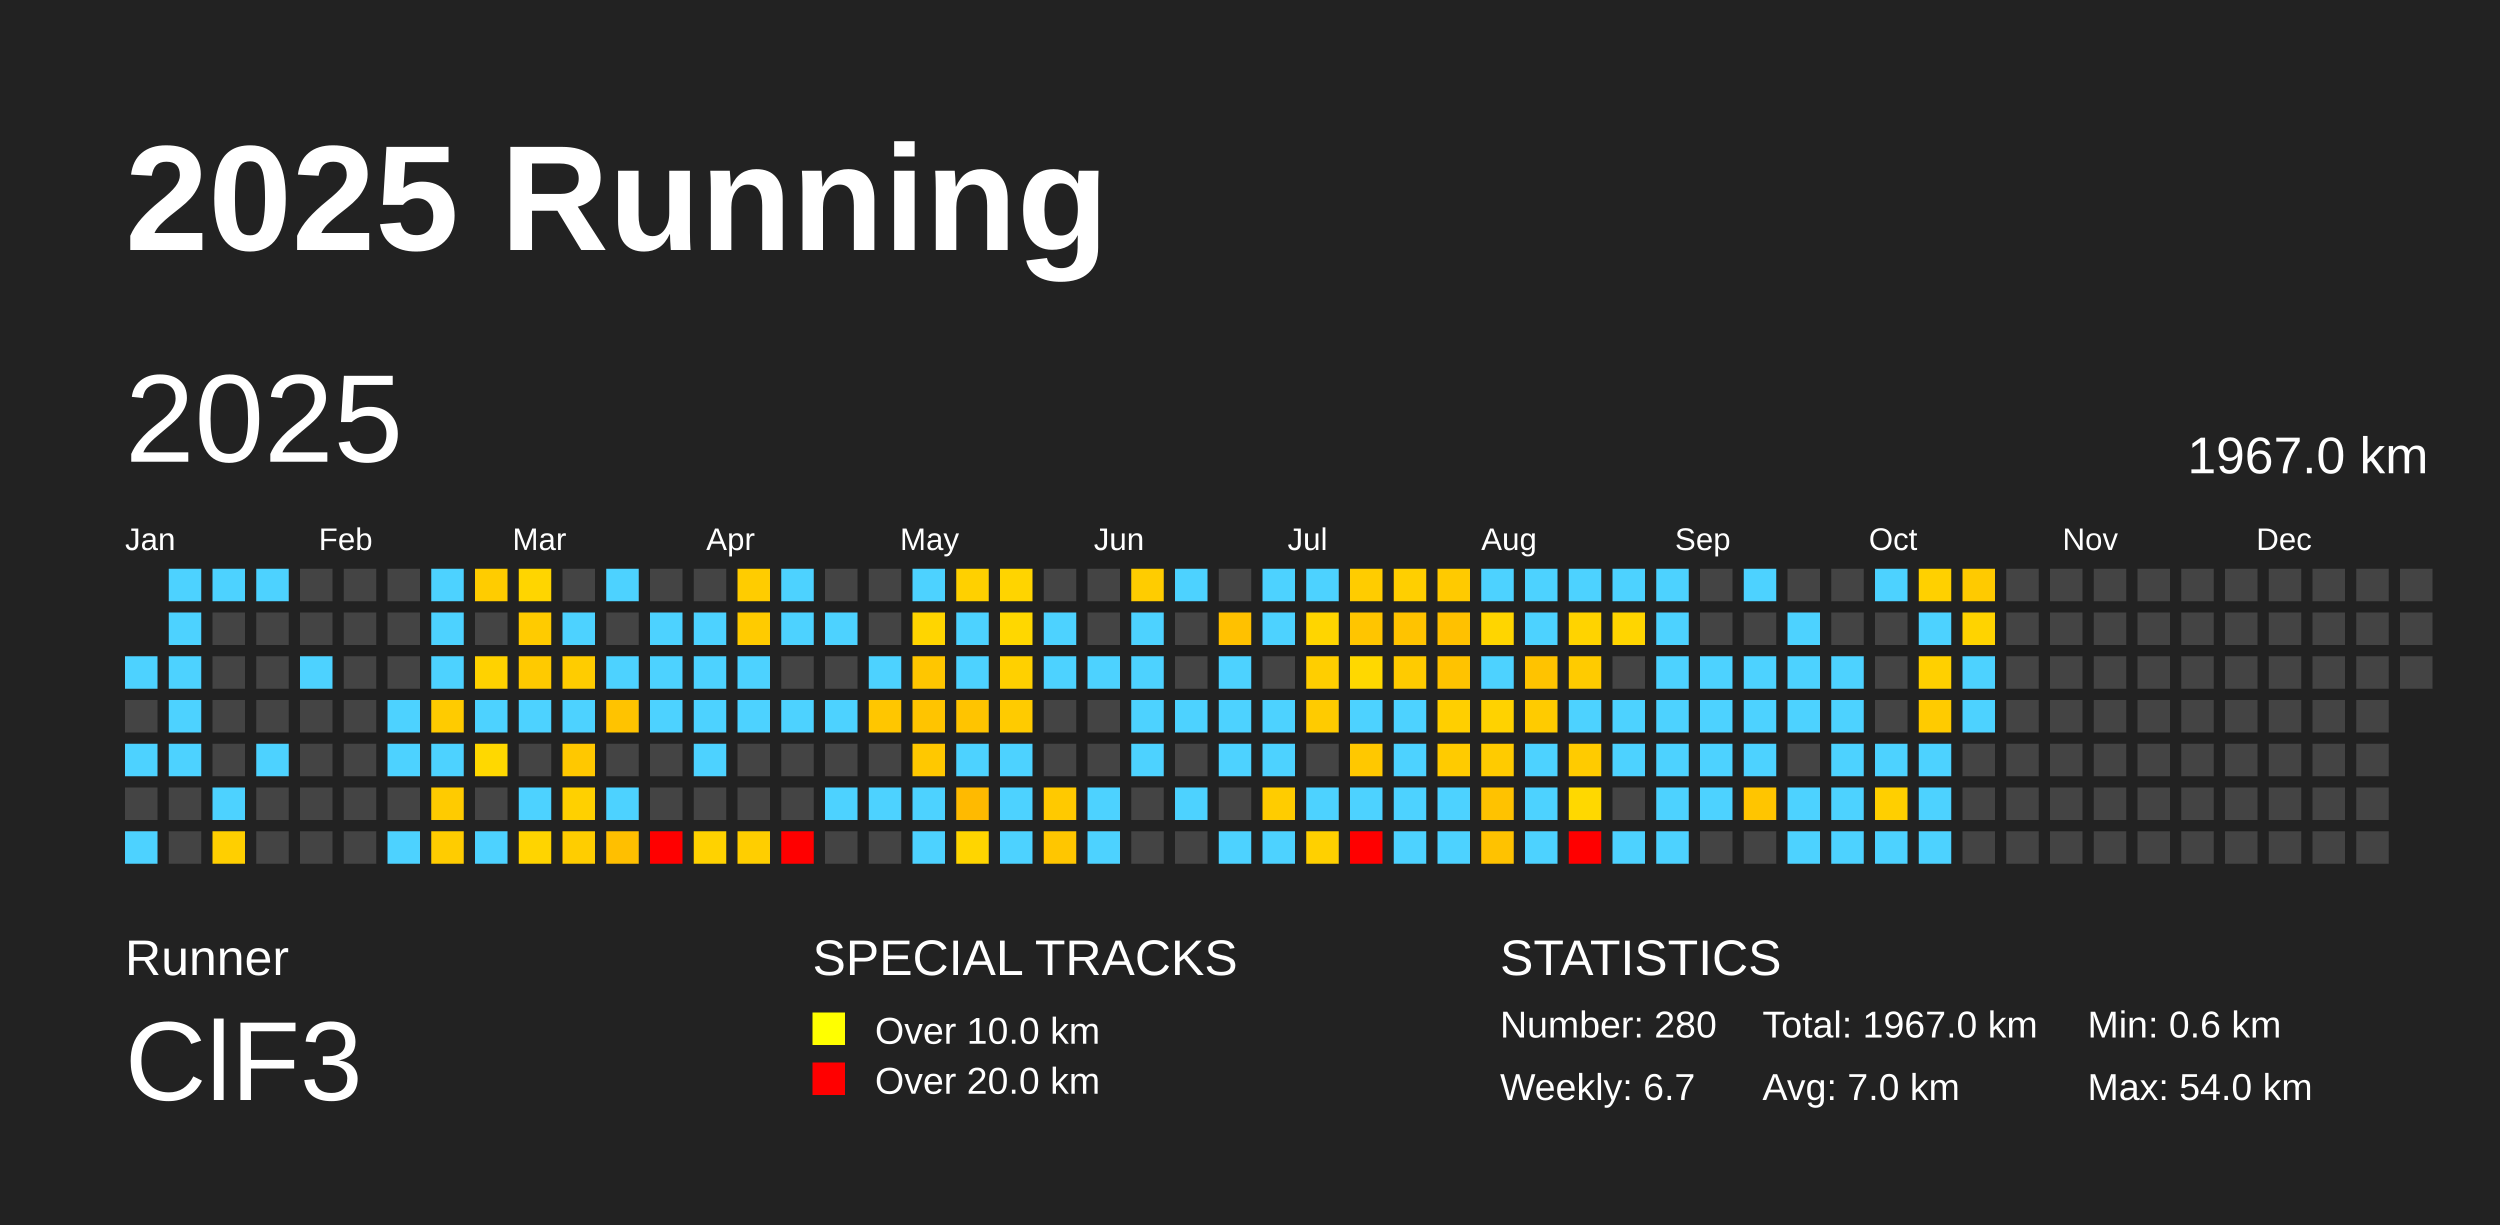
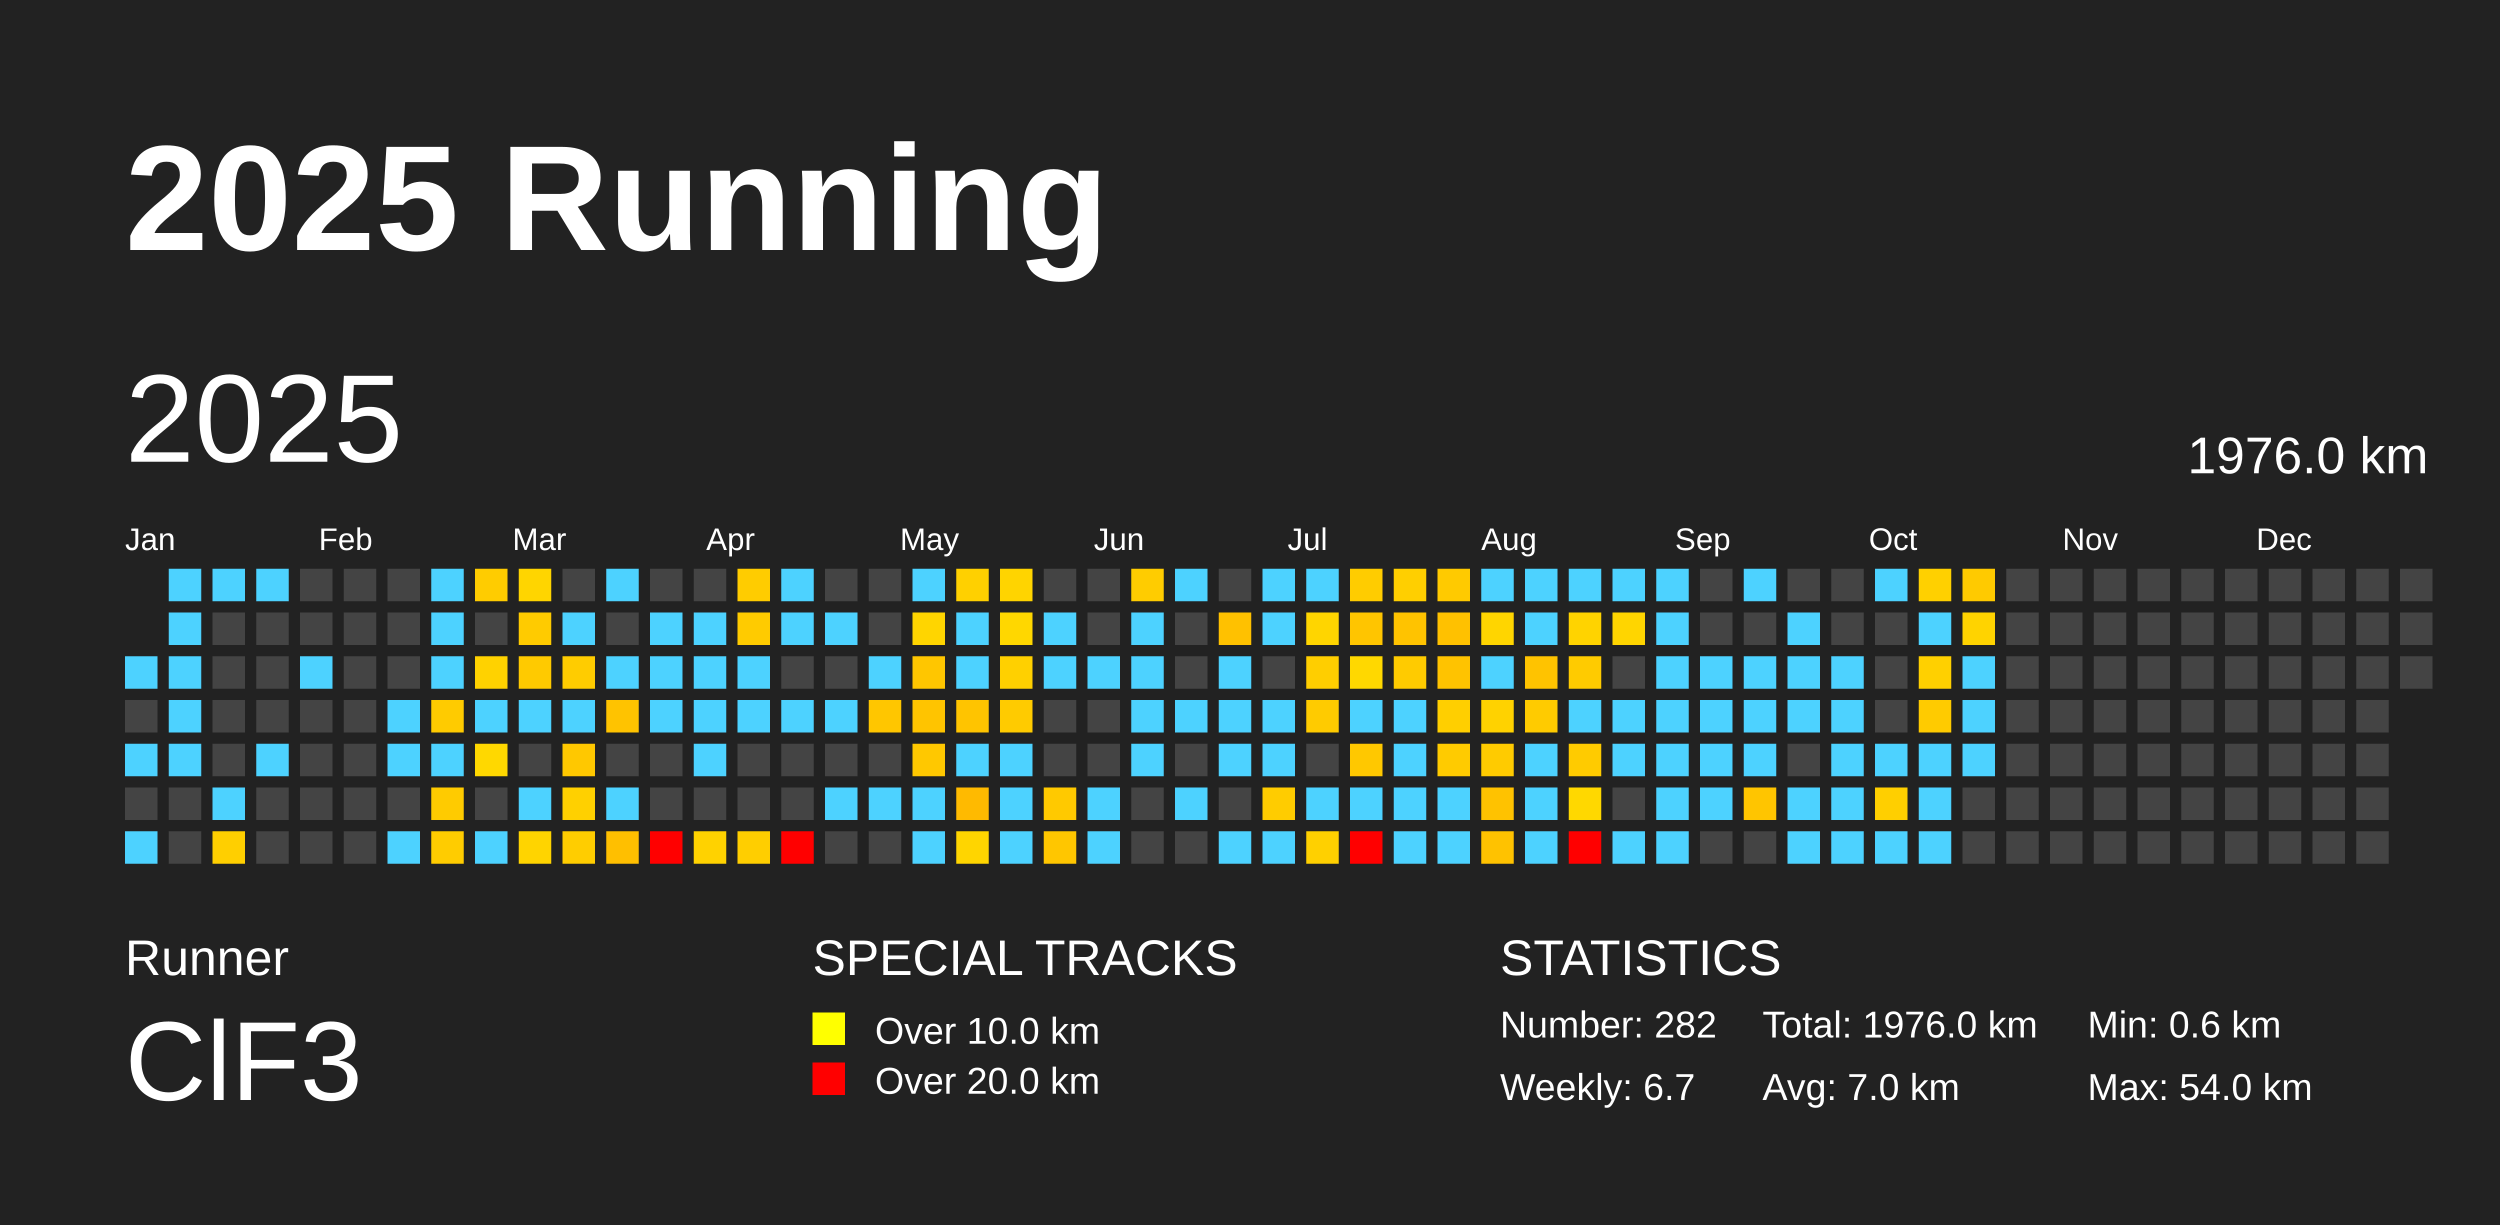
<svg xmlns="http://www.w3.org/2000/svg" baseProfile="full" height="98mm" version="1.1" viewBox="0,0,200,98" width="200mm">
  <defs />
  <rect fill="#222222" height="98" width="200" x="0" y="0" />
  <text fill="#FFFFFF" style="font-size:12px; font-family:Arial; font-weight:bold;" x="10" y="20">2025 Running</text>
  <text fill="#FFFFFF" style="font-size:4px; font-family:Arial" x="10" y="78">Runner</text>
  <text fill="#FFFFFF" style="font-size:9px; font-family:Arial" x="10" y="88">ClF3</text>
  <text fill="#FFFFFF" style="font-size:4px; font-family:Arial" x="65" y="78">SPECIAL TRACKS</text>
  <rect fill="yellow" height="2.6" width="2.6" x="65" y="81" />
  <text fill="#FFFFFF" style="font-size:3px; font-family:Arial" x="70" y="83.5">Over 10.0 km</text>
  <rect fill="red" height="2.6" width="2.6" x="65" y="85" />
  <text fill="#FFFFFF" style="font-size:3px; font-family:Arial" x="70" y="87.5">Over 20.0 km</text>
  <text fill="#FFFFFF" style="font-size:4px; font-family:Arial" x="120" y="78">STATISTICS</text>
-   <text fill="#FFFFFF" style="font-size:3px; font-family:Arial" x="120" y="83">Number: 280</text>
+   <text fill="#FFFFFF" style="font-size:3px; font-family:Arial" x="120" y="83">Number: 282</text>
  <text fill="#FFFFFF" style="font-size:3px; font-family:Arial" x="120" y="88">Weekly: 6.7</text>
-   <text fill="#FFFFFF" style="font-size:3px; font-family:Arial" x="141" y="83">Total: 1967.0 km</text>
+   <text fill="#FFFFFF" style="font-size:3px; font-family:Arial" x="141" y="83">Total: 1976.0 km</text>
  <text fill="#FFFFFF" style="font-size:3px; font-family:Arial" x="141" y="88">Avg: 7.0 km</text>
  <text fill="#FFFFFF" style="font-size:3px; font-family:Arial" x="167" y="83">Min: 0.6 km</text>
  <text fill="#FFFFFF" style="font-size:3px; font-family:Arial" x="167" y="88">Max: 54.0 km</text>
  <text dominant-baseline="hanging" fill="#FFFFFF" style="font-size:10.0px; font-family:Arial;" x="10" y="30">2025</text>
-   <text dominant-baseline="hanging" fill="#FFFFFF" style="font-size:4.125px; font-family:Arial;" x="175" y="35">1967.0 km</text>
+   <text dominant-baseline="hanging" fill="#FFFFFF" style="font-size:4.125px; font-family:Arial;" x="175" y="35">1976.0 km</text>
  <text fill="#FFFFFF" style="font-size:2.5px; font-family:Arial" x="10.0" y="44">Jan</text>
  <text fill="#FFFFFF" style="font-size:2.5px; font-family:Arial" x="25.5" y="44">Feb</text>
  <text fill="#FFFFFF" style="font-size:2.5px; font-family:Arial" x="41.0" y="44">Mar</text>
  <text fill="#FFFFFF" style="font-size:2.5px; font-family:Arial" x="56.5" y="44">Apr</text>
  <text fill="#FFFFFF" style="font-size:2.5px; font-family:Arial" x="72.0" y="44">May</text>
  <text fill="#FFFFFF" style="font-size:2.5px; font-family:Arial" x="87.5" y="44">Jun</text>
  <text fill="#FFFFFF" style="font-size:2.5px; font-family:Arial" x="103.0" y="44">Jul</text>
  <text fill="#FFFFFF" style="font-size:2.5px; font-family:Arial" x="118.5" y="44">Aug</text>
  <text fill="#FFFFFF" style="font-size:2.5px; font-family:Arial" x="134.0" y="44">Sep</text>
  <text fill="#FFFFFF" style="font-size:2.5px; font-family:Arial" x="149.5" y="44">Oct</text>
  <text fill="#FFFFFF" style="font-size:2.5px; font-family:Arial" x="165.0" y="44">Nov</text>
  <text fill="#FFFFFF" style="font-size:2.5px; font-family:Arial" x="180.5" y="44">Dec</text>
  <rect fill="#4dd2ff" height="2.6" width="2.6" x="10.0" y="52.5" />
  <rect fill="#444444" height="2.6" width="2.6" x="10.0" y="56.0" />
  <rect fill="#4dd2ff" height="2.6" width="2.6" x="10.0" y="59.5" />
  <rect fill="#444444" height="2.6" width="2.6" x="10.0" y="63.0" />
  <rect fill="#4dd2ff" height="2.6" width="2.6" x="10.0" y="66.5" />
  <rect fill="#4dd2ff" height="2.6" width="2.6" x="13.5" y="45.5" />
  <rect fill="#4dd2ff" height="2.6" width="2.6" x="13.5" y="49.0" />
  <rect fill="#4dd2ff" height="2.6" width="2.6" x="13.5" y="52.5" />
  <rect fill="#4dd2ff" height="2.6" width="2.6" x="13.5" y="56.0" />
  <rect fill="#4dd2ff" height="2.6" width="2.6" x="13.5" y="59.5" />
  <rect fill="#444444" height="2.6" width="2.6" x="13.5" y="63.0" />
  <rect fill="#444444" height="2.6" width="2.6" x="13.5" y="66.5" />
  <rect fill="#4dd2ff" height="2.6" width="2.6" x="17.0" y="45.5" />
  <rect fill="#444444" height="2.6" width="2.6" x="17.0" y="49.0" />
  <rect fill="#444444" height="2.6" width="2.6" x="17.0" y="52.5" />
  <rect fill="#444444" height="2.6" width="2.6" x="17.0" y="56.0" />
  <rect fill="#444444" height="2.6" width="2.6" x="17.0" y="59.5" />
  <rect fill="#4dd2ff" height="2.6" width="2.6" x="17.0" y="63.0" />
  <rect fill="#ffcf00" height="2.6" width="2.6" x="17.0" y="66.5" />
  <rect fill="#4dd2ff" height="2.6" width="2.6" x="20.5" y="45.5" />
  <rect fill="#444444" height="2.6" width="2.6" x="20.5" y="49.0" />
  <rect fill="#444444" height="2.6" width="2.6" x="20.5" y="52.5" />
  <rect fill="#444444" height="2.6" width="2.6" x="20.5" y="56.0" />
  <rect fill="#4dd2ff" height="2.6" width="2.6" x="20.5" y="59.5" />
  <rect fill="#444444" height="2.6" width="2.6" x="20.5" y="63.0" />
  <rect fill="#444444" height="2.6" width="2.6" x="20.5" y="66.5" />
  <rect fill="#444444" height="2.6" width="2.6" x="24.0" y="45.5" />
  <rect fill="#444444" height="2.6" width="2.6" x="24.0" y="49.0" />
  <rect fill="#4dd2ff" height="2.6" width="2.6" x="24.0" y="52.5" />
  <rect fill="#444444" height="2.6" width="2.6" x="24.0" y="56.0" />
  <rect fill="#444444" height="2.6" width="2.6" x="24.0" y="59.5" />
  <rect fill="#444444" height="2.6" width="2.6" x="24.0" y="63.0" />
  <rect fill="#444444" height="2.6" width="2.6" x="24.0" y="66.5" />
  <rect fill="#444444" height="2.6" width="2.6" x="27.5" y="45.5" />
  <rect fill="#444444" height="2.6" width="2.6" x="27.5" y="49.0" />
  <rect fill="#444444" height="2.6" width="2.6" x="27.5" y="52.5" />
  <rect fill="#444444" height="2.6" width="2.6" x="27.5" y="56.0" />
  <rect fill="#444444" height="2.6" width="2.6" x="27.5" y="59.5" />
  <rect fill="#444444" height="2.6" width="2.6" x="27.5" y="63.0" />
  <rect fill="#444444" height="2.6" width="2.6" x="27.5" y="66.5" />
  <rect fill="#444444" height="2.6" width="2.6" x="31.0" y="45.5" />
  <rect fill="#444444" height="2.6" width="2.6" x="31.0" y="49.0" />
  <rect fill="#444444" height="2.6" width="2.6" x="31.0" y="52.5" />
  <rect fill="#4dd2ff" height="2.6" width="2.6" x="31.0" y="56.0" />
  <rect fill="#4dd2ff" height="2.6" width="2.6" x="31.0" y="59.5" />
  <rect fill="#444444" height="2.6" width="2.6" x="31.0" y="63.0" />
  <rect fill="#4dd2ff" height="2.6" width="2.6" x="31.0" y="66.5" />
  <rect fill="#4dd2ff" height="2.6" width="2.6" x="34.5" y="45.5" />
  <rect fill="#4dd2ff" height="2.6" width="2.6" x="34.5" y="49.0" />
  <rect fill="#4dd2ff" height="2.6" width="2.6" x="34.5" y="52.5" />
  <rect fill="#ffcb00" height="2.6" width="2.6" x="34.5" y="56.0" />
  <rect fill="#4dd2ff" height="2.6" width="2.6" x="34.5" y="59.5" />
  <rect fill="#ffcb00" height="2.6" width="2.6" x="34.5" y="63.0" />
  <rect fill="#ffcc00" height="2.6" width="2.6" x="34.5" y="66.5" />
  <rect fill="#ffcc00" height="2.6" width="2.6" x="38.0" y="45.5" />
  <rect fill="#444444" height="2.6" width="2.6" x="38.0" y="49.0" />
  <rect fill="#ffd200" height="2.6" width="2.6" x="38.0" y="52.5" />
  <rect fill="#4dd2ff" height="2.6" width="2.6" x="38.0" y="56.0" />
  <rect fill="#ffd800" height="2.6" width="2.6" x="38.0" y="59.5" />
  <rect fill="#444444" height="2.6" width="2.6" x="38.0" y="63.0" />
  <rect fill="#4dd2ff" height="2.6" width="2.6" x="38.0" y="66.5" />
  <rect fill="#ffd500" height="2.6" width="2.6" x="41.5" y="45.5" />
  <rect fill="#ffcb00" height="2.6" width="2.6" x="41.5" y="49.0" />
  <rect fill="#ffca00" height="2.6" width="2.6" x="41.5" y="52.5" />
  <rect fill="#4dd2ff" height="2.6" width="2.6" x="41.5" y="56.0" />
  <rect fill="#444444" height="2.6" width="2.6" x="41.5" y="59.5" />
  <rect fill="#4dd2ff" height="2.6" width="2.6" x="41.5" y="63.0" />
  <rect fill="#ffd400" height="2.6" width="2.6" x="41.5" y="66.5" />
  <rect fill="#444444" height="2.6" width="2.6" x="45.0" y="45.5" />
  <rect fill="#4dd2ff" height="2.6" width="2.6" x="45.0" y="49.0" />
  <rect fill="#ffcc00" height="2.6" width="2.6" x="45.0" y="52.5" />
  <rect fill="#4dd2ff" height="2.6" width="2.6" x="45.0" y="56.0" />
  <rect fill="#ffc800" height="2.6" width="2.6" x="45.0" y="59.5" />
  <rect fill="#ffd000" height="2.6" width="2.6" x="45.0" y="63.0" />
  <rect fill="#ffcd00" height="2.6" width="2.6" x="45.0" y="66.5" />
  <rect fill="#4dd2ff" height="2.6" width="2.6" x="48.5" y="45.5" />
  <rect fill="#444444" height="2.6" width="2.6" x="48.5" y="49.0" />
  <rect fill="#4dd2ff" height="2.6" width="2.6" x="48.5" y="52.5" />
  <rect fill="#ffc300" height="2.6" width="2.6" x="48.5" y="56.0" />
  <rect fill="#444444" height="2.6" width="2.6" x="48.5" y="59.5" />
  <rect fill="#4dd2ff" height="2.6" width="2.6" x="48.5" y="63.0" />
  <rect fill="#ffbf00" height="2.6" width="2.6" x="48.5" y="66.5" />
  <rect fill="#444444" height="2.6" width="2.6" x="52.0" y="45.5" />
  <rect fill="#4dd2ff" height="2.6" width="2.6" x="52.0" y="49.0" />
  <rect fill="#4dd2ff" height="2.6" width="2.6" x="52.0" y="52.5" />
  <rect fill="#4dd2ff" height="2.6" width="2.6" x="52.0" y="56.0" />
  <rect fill="#444444" height="2.6" width="2.6" x="52.0" y="59.5" />
  <rect fill="#444444" height="2.6" width="2.6" x="52.0" y="63.0" />
  <rect fill="red" height="2.6" width="2.6" x="52.0" y="66.5" />
  <rect fill="#444444" height="2.6" width="2.6" x="55.5" y="45.5" />
  <rect fill="#4dd2ff" height="2.6" width="2.6" x="55.5" y="49.0" />
  <rect fill="#4dd2ff" height="2.6" width="2.6" x="55.5" y="52.5" />
  <rect fill="#4dd2ff" height="2.6" width="2.6" x="55.5" y="56.0" />
  <rect fill="#4dd2ff" height="2.6" width="2.6" x="55.5" y="59.5" />
  <rect fill="#444444" height="2.6" width="2.6" x="55.5" y="63.0" />
  <rect fill="#ffd200" height="2.6" width="2.6" x="55.5" y="66.5" />
  <rect fill="#ffcc00" height="2.6" width="2.6" x="59.0" y="45.5" />
  <rect fill="#ffcb00" height="2.6" width="2.6" x="59.0" y="49.0" />
  <rect fill="#4dd2ff" height="2.6" width="2.6" x="59.0" y="52.5" />
  <rect fill="#4dd2ff" height="2.6" width="2.6" x="59.0" y="56.0" />
  <rect fill="#444444" height="2.6" width="2.6" x="59.0" y="59.5" />
  <rect fill="#444444" height="2.6" width="2.6" x="59.0" y="63.0" />
  <rect fill="#ffce00" height="2.6" width="2.6" x="59.0" y="66.5" />
  <rect fill="#4dd2ff" height="2.6" width="2.6" x="62.5" y="45.5" />
  <rect fill="#4dd2ff" height="2.6" width="2.6" x="62.5" y="49.0" />
  <rect fill="#444444" height="2.6" width="2.6" x="62.5" y="52.5" />
  <rect fill="#4dd2ff" height="2.6" width="2.6" x="62.5" y="56.0" />
  <rect fill="#444444" height="2.6" width="2.6" x="62.5" y="59.5" />
  <rect fill="#444444" height="2.6" width="2.6" x="62.5" y="63.0" />
  <rect fill="red" height="2.6" width="2.6" x="62.5" y="66.5" />
  <rect fill="#444444" height="2.6" width="2.6" x="66.0" y="45.5" />
  <rect fill="#4dd2ff" height="2.6" width="2.6" x="66.0" y="49.0" />
  <rect fill="#444444" height="2.6" width="2.6" x="66.0" y="52.5" />
  <rect fill="#4dd2ff" height="2.6" width="2.6" x="66.0" y="56.0" />
  <rect fill="#444444" height="2.6" width="2.6" x="66.0" y="59.5" />
  <rect fill="#4dd2ff" height="2.6" width="2.6" x="66.0" y="63.0" />
  <rect fill="#444444" height="2.6" width="2.6" x="66.0" y="66.5" />
  <rect fill="#444444" height="2.6" width="2.6" x="69.5" y="45.5" />
  <rect fill="#444444" height="2.6" width="2.6" x="69.5" y="49.0" />
  <rect fill="#4dd2ff" height="2.6" width="2.6" x="69.5" y="52.5" />
  <rect fill="#ffc600" height="2.6" width="2.6" x="69.5" y="56.0" />
  <rect fill="#444444" height="2.6" width="2.6" x="69.5" y="59.5" />
  <rect fill="#4dd2ff" height="2.6" width="2.6" x="69.5" y="63.0" />
  <rect fill="#444444" height="2.6" width="2.6" x="69.5" y="66.5" />
  <rect fill="#4dd2ff" height="2.6" width="2.6" x="73.0" y="45.5" />
  <rect fill="#ffd500" height="2.6" width="2.6" x="73.0" y="49.0" />
  <rect fill="#ffc600" height="2.6" width="2.6" x="73.0" y="52.5" />
  <rect fill="#ffc400" height="2.6" width="2.6" x="73.0" y="56.0" />
  <rect fill="#ffc800" height="2.6" width="2.6" x="73.0" y="59.5" />
  <rect fill="#4dd2ff" height="2.6" width="2.6" x="73.0" y="63.0" />
  <rect fill="#4dd2ff" height="2.6" width="2.6" x="73.0" y="66.5" />
  <rect fill="#ffd000" height="2.6" width="2.6" x="76.5" y="45.5" />
  <rect fill="#4dd2ff" height="2.6" width="2.6" x="76.5" y="49.0" />
  <rect fill="#4dd2ff" height="2.6" width="2.6" x="76.5" y="52.5" />
  <rect fill="#ffc400" height="2.6" width="2.6" x="76.5" y="56.0" />
  <rect fill="#4dd2ff" height="2.6" width="2.6" x="76.5" y="59.5" />
  <rect fill="#ffba00" height="2.6" width="2.6" x="76.5" y="63.0" />
  <rect fill="#ffd500" height="2.6" width="2.6" x="76.5" y="66.5" />
  <rect fill="#ffd400" height="2.6" width="2.6" x="80.0" y="45.5" />
  <rect fill="#ffd700" height="2.6" width="2.6" x="80.0" y="49.0" />
  <rect fill="#ffd000" height="2.6" width="2.6" x="80.0" y="52.5" />
  <rect fill="#ffcb00" height="2.6" width="2.6" x="80.0" y="56.0" />
  <rect fill="#4dd2ff" height="2.6" width="2.6" x="80.0" y="59.5" />
  <rect fill="#4dd2ff" height="2.6" width="2.6" x="80.0" y="63.0" />
  <rect fill="#4dd2ff" height="2.6" width="2.6" x="80.0" y="66.5" />
  <rect fill="#444444" height="2.6" width="2.6" x="83.5" y="45.5" />
  <rect fill="#4dd2ff" height="2.6" width="2.6" x="83.5" y="49.0" />
  <rect fill="#4dd2ff" height="2.6" width="2.6" x="83.5" y="52.5" />
  <rect fill="#444444" height="2.6" width="2.6" x="83.5" y="56.0" />
  <rect fill="#444444" height="2.6" width="2.6" x="83.5" y="59.5" />
  <rect fill="#ffc900" height="2.6" width="2.6" x="83.5" y="63.0" />
  <rect fill="#ffc600" height="2.6" width="2.6" x="83.5" y="66.5" />
  <rect fill="#444444" height="2.6" width="2.6" x="87.0" y="45.5" />
  <rect fill="#444444" height="2.6" width="2.6" x="87.0" y="49.0" />
  <rect fill="#4dd2ff" height="2.6" width="2.6" x="87.0" y="52.5" />
  <rect fill="#444444" height="2.6" width="2.6" x="87.0" y="56.0" />
  <rect fill="#444444" height="2.6" width="2.6" x="87.0" y="59.5" />
  <rect fill="#4dd2ff" height="2.6" width="2.6" x="87.0" y="63.0" />
  <rect fill="#4dd2ff" height="2.6" width="2.6" x="87.0" y="66.5" />
  <rect fill="#ffcc00" height="2.6" width="2.6" x="90.5" y="45.5" />
  <rect fill="#4dd2ff" height="2.6" width="2.6" x="90.5" y="49.0" />
  <rect fill="#4dd2ff" height="2.6" width="2.6" x="90.5" y="52.5" />
  <rect fill="#4dd2ff" height="2.6" width="2.6" x="90.5" y="56.0" />
  <rect fill="#4dd2ff" height="2.6" width="2.6" x="90.5" y="59.5" />
  <rect fill="#444444" height="2.6" width="2.6" x="90.5" y="63.0" />
  <rect fill="#444444" height="2.6" width="2.6" x="90.5" y="66.5" />
  <rect fill="#4dd2ff" height="2.6" width="2.6" x="94.0" y="45.5" />
  <rect fill="#444444" height="2.6" width="2.6" x="94.0" y="49.0" />
  <rect fill="#444444" height="2.6" width="2.6" x="94.0" y="52.5" />
  <rect fill="#4dd2ff" height="2.6" width="2.6" x="94.0" y="56.0" />
  <rect fill="#444444" height="2.6" width="2.6" x="94.0" y="59.5" />
  <rect fill="#4dd2ff" height="2.6" width="2.6" x="94.0" y="63.0" />
  <rect fill="#444444" height="2.6" width="2.6" x="94.0" y="66.5" />
  <rect fill="#444444" height="2.6" width="2.6" x="97.5" y="45.5" />
  <rect fill="#ffc100" height="2.6" width="2.6" x="97.5" y="49.0" />
  <rect fill="#4dd2ff" height="2.6" width="2.6" x="97.5" y="52.5" />
  <rect fill="#4dd2ff" height="2.6" width="2.6" x="97.5" y="56.0" />
  <rect fill="#4dd2ff" height="2.6" width="2.6" x="97.5" y="59.5" />
  <rect fill="#444444" height="2.6" width="2.6" x="97.5" y="63.0" />
  <rect fill="#4dd2ff" height="2.6" width="2.6" x="97.5" y="66.5" />
  <rect fill="#4dd2ff" height="2.6" width="2.6" x="101.0" y="45.5" />
  <rect fill="#4dd2ff" height="2.6" width="2.6" x="101.0" y="49.0" />
  <rect fill="#444444" height="2.6" width="2.6" x="101.0" y="52.5" />
  <rect fill="#4dd2ff" height="2.6" width="2.6" x="101.0" y="56.0" />
  <rect fill="#4dd2ff" height="2.6" width="2.6" x="101.0" y="59.5" />
  <rect fill="#ffcc00" height="2.6" width="2.6" x="101.0" y="63.0" />
  <rect fill="#4dd2ff" height="2.6" width="2.6" x="101.0" y="66.5" />
  <rect fill="#4dd2ff" height="2.6" width="2.6" x="104.5" y="45.5" />
  <rect fill="#ffd500" height="2.6" width="2.6" x="104.5" y="49.0" />
  <rect fill="#ffce00" height="2.6" width="2.6" x="104.5" y="52.5" />
  <rect fill="#ffcb00" height="2.6" width="2.6" x="104.5" y="56.0" />
  <rect fill="#444444" height="2.6" width="2.6" x="104.5" y="59.5" />
  <rect fill="#4dd2ff" height="2.6" width="2.6" x="104.5" y="63.0" />
  <rect fill="#ffd000" height="2.6" width="2.6" x="104.5" y="66.5" />
  <rect fill="#ffcc00" height="2.6" width="2.6" x="108.0" y="45.5" />
  <rect fill="#ffc500" height="2.6" width="2.6" x="108.0" y="49.0" />
  <rect fill="#ffd800" height="2.6" width="2.6" x="108.0" y="52.5" />
  <rect fill="#4dd2ff" height="2.6" width="2.6" x="108.0" y="56.0" />
  <rect fill="#ffc800" height="2.6" width="2.6" x="108.0" y="59.5" />
  <rect fill="#4dd2ff" height="2.6" width="2.6" x="108.0" y="63.0" />
  <rect fill="red" height="2.6" width="2.6" x="108.0" y="66.5" />
  <rect fill="#ffcf00" height="2.6" width="2.6" x="111.5" y="45.5" />
  <rect fill="#ffc300" height="2.6" width="2.6" x="111.5" y="49.0" />
  <rect fill="#ffcb00" height="2.6" width="2.6" x="111.5" y="52.5" />
  <rect fill="#4dd2ff" height="2.6" width="2.6" x="111.5" y="56.0" />
  <rect fill="#4dd2ff" height="2.6" width="2.6" x="111.5" y="59.5" />
  <rect fill="#4dd2ff" height="2.6" width="2.6" x="111.5" y="63.0" />
  <rect fill="#4dd2ff" height="2.6" width="2.6" x="111.5" y="66.5" />
  <rect fill="#ffca00" height="2.6" width="2.6" x="115.0" y="45.5" />
  <rect fill="#ffc100" height="2.6" width="2.6" x="115.0" y="49.0" />
  <rect fill="#ffc300" height="2.6" width="2.6" x="115.0" y="52.5" />
  <rect fill="#ffcf00" height="2.6" width="2.6" x="115.0" y="56.0" />
  <rect fill="#ffcb00" height="2.6" width="2.6" x="115.0" y="59.5" />
  <rect fill="#4dd2ff" height="2.6" width="2.6" x="115.0" y="63.0" />
  <rect fill="#4dd2ff" height="2.6" width="2.6" x="115.0" y="66.5" />
  <rect fill="#4dd2ff" height="2.6" width="2.6" x="118.5" y="45.5" />
  <rect fill="#ffd500" height="2.6" width="2.6" x="118.5" y="49.0" />
  <rect fill="#4dd2ff" height="2.6" width="2.6" x="118.5" y="52.5" />
  <rect fill="#ffd200" height="2.6" width="2.6" x="118.5" y="56.0" />
  <rect fill="#ffcb00" height="2.6" width="2.6" x="118.5" y="59.5" />
  <rect fill="#ffc200" height="2.6" width="2.6" x="118.5" y="63.0" />
  <rect fill="#ffc200" height="2.6" width="2.6" x="118.5" y="66.5" />
  <rect fill="#4dd2ff" height="2.6" width="2.6" x="122.0" y="45.5" />
  <rect fill="#4dd2ff" height="2.6" width="2.6" x="122.0" y="49.0" />
  <rect fill="#ffc300" height="2.6" width="2.6" x="122.0" y="52.5" />
  <rect fill="#ffcb00" height="2.6" width="2.6" x="122.0" y="56.0" />
  <rect fill="#4dd2ff" height="2.6" width="2.6" x="122.0" y="59.5" />
  <rect fill="#4dd2ff" height="2.6" width="2.6" x="122.0" y="63.0" />
  <rect fill="#4dd2ff" height="2.6" width="2.6" x="122.0" y="66.5" />
  <rect fill="#4dd2ff" height="2.6" width="2.6" x="125.5" y="45.5" />
  <rect fill="#ffd300" height="2.6" width="2.6" x="125.5" y="49.0" />
  <rect fill="#ffcb00" height="2.6" width="2.6" x="125.5" y="52.5" />
  <rect fill="#4dd2ff" height="2.6" width="2.6" x="125.5" y="56.0" />
  <rect fill="#ffcb00" height="2.6" width="2.6" x="125.5" y="59.5" />
  <rect fill="#ffd800" height="2.6" width="2.6" x="125.5" y="63.0" />
  <rect fill="red" height="2.6" width="2.6" x="125.5" y="66.5" />
  <rect fill="#4dd2ff" height="2.6" width="2.6" x="129.0" y="45.5" />
  <rect fill="#ffd500" height="2.6" width="2.6" x="129.0" y="49.0" />
  <rect fill="#444444" height="2.6" width="2.6" x="129.0" y="52.5" />
  <rect fill="#4dd2ff" height="2.6" width="2.6" x="129.0" y="56.0" />
  <rect fill="#4dd2ff" height="2.6" width="2.6" x="129.0" y="59.5" />
  <rect fill="#444444" height="2.6" width="2.6" x="129.0" y="63.0" />
  <rect fill="#4dd2ff" height="2.6" width="2.6" x="129.0" y="66.5" />
  <rect fill="#4dd2ff" height="2.6" width="2.6" x="132.5" y="45.5" />
  <rect fill="#4dd2ff" height="2.6" width="2.6" x="132.5" y="49.0" />
  <rect fill="#4dd2ff" height="2.6" width="2.6" x="132.5" y="52.5" />
  <rect fill="#4dd2ff" height="2.6" width="2.6" x="132.5" y="56.0" />
  <rect fill="#4dd2ff" height="2.6" width="2.6" x="132.5" y="59.5" />
  <rect fill="#4dd2ff" height="2.6" width="2.6" x="132.5" y="63.0" />
  <rect fill="#4dd2ff" height="2.6" width="2.6" x="132.5" y="66.5" />
  <rect fill="#444444" height="2.6" width="2.6" x="136.0" y="45.5" />
  <rect fill="#444444" height="2.6" width="2.6" x="136.0" y="49.0" />
  <rect fill="#4dd2ff" height="2.6" width="2.6" x="136.0" y="52.5" />
  <rect fill="#4dd2ff" height="2.6" width="2.6" x="136.0" y="56.0" />
  <rect fill="#4dd2ff" height="2.6" width="2.6" x="136.0" y="59.5" />
  <rect fill="#4dd2ff" height="2.6" width="2.6" x="136.0" y="63.0" />
  <rect fill="#444444" height="2.6" width="2.6" x="136.0" y="66.5" />
  <rect fill="#4dd2ff" height="2.6" width="2.6" x="139.5" y="45.5" />
  <rect fill="#444444" height="2.6" width="2.6" x="139.5" y="49.0" />
  <rect fill="#4dd2ff" height="2.6" width="2.6" x="139.5" y="52.5" />
  <rect fill="#4dd2ff" height="2.6" width="2.6" x="139.5" y="56.0" />
  <rect fill="#4dd2ff" height="2.6" width="2.6" x="139.5" y="59.5" />
  <rect fill="#ffc500" height="2.6" width="2.6" x="139.5" y="63.0" />
  <rect fill="#444444" height="2.6" width="2.6" x="139.5" y="66.5" />
  <rect fill="#444444" height="2.6" width="2.6" x="143.0" y="45.5" />
  <rect fill="#4dd2ff" height="2.6" width="2.6" x="143.0" y="49.0" />
  <rect fill="#4dd2ff" height="2.6" width="2.6" x="143.0" y="52.5" />
  <rect fill="#4dd2ff" height="2.6" width="2.6" x="143.0" y="56.0" />
  <rect fill="#444444" height="2.6" width="2.6" x="143.0" y="59.5" />
  <rect fill="#4dd2ff" height="2.6" width="2.6" x="143.0" y="63.0" />
  <rect fill="#4dd2ff" height="2.6" width="2.6" x="143.0" y="66.5" />
  <rect fill="#444444" height="2.6" width="2.6" x="146.5" y="45.5" />
  <rect fill="#444444" height="2.6" width="2.6" x="146.5" y="49.0" />
  <rect fill="#4dd2ff" height="2.6" width="2.6" x="146.5" y="52.5" />
  <rect fill="#4dd2ff" height="2.6" width="2.6" x="146.5" y="56.0" />
  <rect fill="#4dd2ff" height="2.6" width="2.6" x="146.5" y="59.5" />
  <rect fill="#4dd2ff" height="2.6" width="2.6" x="146.5" y="63.0" />
  <rect fill="#4dd2ff" height="2.6" width="2.6" x="146.5" y="66.5" />
  <rect fill="#4dd2ff" height="2.6" width="2.6" x="150.0" y="45.5" />
  <rect fill="#444444" height="2.6" width="2.6" x="150.0" y="49.0" />
  <rect fill="#444444" height="2.6" width="2.6" x="150.0" y="52.5" />
  <rect fill="#444444" height="2.6" width="2.6" x="150.0" y="56.0" />
  <rect fill="#4dd2ff" height="2.6" width="2.6" x="150.0" y="59.5" />
  <rect fill="#ffcf00" height="2.6" width="2.6" x="150.0" y="63.0" />
  <rect fill="#4dd2ff" height="2.6" width="2.6" x="150.0" y="66.5" />
  <rect fill="#ffd000" height="2.6" width="2.6" x="153.5" y="45.5" />
  <rect fill="#4dd2ff" height="2.6" width="2.6" x="153.5" y="49.0" />
  <rect fill="#ffd000" height="2.6" width="2.6" x="153.5" y="52.5" />
  <rect fill="#ffcb00" height="2.6" width="2.6" x="153.5" y="56.0" />
  <rect fill="#4dd2ff" height="2.6" width="2.6" x="153.5" y="59.5" />
  <rect fill="#4dd2ff" height="2.6" width="2.6" x="153.5" y="63.0" />
  <rect fill="#4dd2ff" height="2.6" width="2.6" x="153.5" y="66.5" />
  <rect fill="#ffca00" height="2.6" width="2.6" x="157.0" y="45.5" />
  <rect fill="#ffd300" height="2.6" width="2.6" x="157.0" y="49.0" />
  <rect fill="#4dd2ff" height="2.6" width="2.6" x="157.0" y="52.5" />
  <rect fill="#4dd2ff" height="2.6" width="2.6" x="157.0" y="56.0" />
-   <rect fill="#444444" height="2.6" width="2.6" x="157.0" y="59.5" />
+   <rect fill="#4dd2ff" height="2.6" width="2.6" x="157.0" y="59.5" />
  <rect fill="#444444" height="2.6" width="2.6" x="157.0" y="63.0" />
  <rect fill="#444444" height="2.6" width="2.6" x="157.0" y="66.5" />
  <rect fill="#444444" height="2.6" width="2.6" x="160.5" y="45.5" />
  <rect fill="#444444" height="2.6" width="2.6" x="160.5" y="49.0" />
  <rect fill="#444444" height="2.6" width="2.6" x="160.5" y="52.5" />
  <rect fill="#444444" height="2.6" width="2.6" x="160.5" y="56.0" />
  <rect fill="#444444" height="2.6" width="2.6" x="160.5" y="59.5" />
  <rect fill="#444444" height="2.6" width="2.6" x="160.5" y="63.0" />
  <rect fill="#444444" height="2.6" width="2.6" x="160.5" y="66.5" />
  <rect fill="#444444" height="2.6" width="2.6" x="164.0" y="45.5" />
  <rect fill="#444444" height="2.6" width="2.6" x="164.0" y="49.0" />
  <rect fill="#444444" height="2.6" width="2.6" x="164.0" y="52.5" />
  <rect fill="#444444" height="2.6" width="2.6" x="164.0" y="56.0" />
  <rect fill="#444444" height="2.6" width="2.6" x="164.0" y="59.5" />
  <rect fill="#444444" height="2.6" width="2.6" x="164.0" y="63.0" />
  <rect fill="#444444" height="2.6" width="2.6" x="164.0" y="66.5" />
  <rect fill="#444444" height="2.6" width="2.6" x="167.5" y="45.5" />
  <rect fill="#444444" height="2.6" width="2.6" x="167.5" y="49.0" />
  <rect fill="#444444" height="2.6" width="2.6" x="167.5" y="52.5" />
  <rect fill="#444444" height="2.6" width="2.6" x="167.5" y="56.0" />
  <rect fill="#444444" height="2.6" width="2.6" x="167.5" y="59.5" />
  <rect fill="#444444" height="2.6" width="2.6" x="167.5" y="63.0" />
  <rect fill="#444444" height="2.6" width="2.6" x="167.5" y="66.5" />
  <rect fill="#444444" height="2.6" width="2.6" x="171.0" y="45.5" />
  <rect fill="#444444" height="2.6" width="2.6" x="171.0" y="49.0" />
  <rect fill="#444444" height="2.6" width="2.6" x="171.0" y="52.5" />
  <rect fill="#444444" height="2.6" width="2.6" x="171.0" y="56.0" />
  <rect fill="#444444" height="2.6" width="2.6" x="171.0" y="59.5" />
  <rect fill="#444444" height="2.6" width="2.6" x="171.0" y="63.0" />
  <rect fill="#444444" height="2.6" width="2.6" x="171.0" y="66.5" />
  <rect fill="#444444" height="2.6" width="2.6" x="174.5" y="45.5" />
  <rect fill="#444444" height="2.6" width="2.6" x="174.5" y="49.0" />
  <rect fill="#444444" height="2.6" width="2.6" x="174.5" y="52.5" />
  <rect fill="#444444" height="2.6" width="2.6" x="174.5" y="56.0" />
  <rect fill="#444444" height="2.6" width="2.6" x="174.5" y="59.5" />
  <rect fill="#444444" height="2.6" width="2.6" x="174.5" y="63.0" />
  <rect fill="#444444" height="2.6" width="2.6" x="174.5" y="66.5" />
  <rect fill="#444444" height="2.6" width="2.6" x="178.0" y="45.5" />
  <rect fill="#444444" height="2.6" width="2.6" x="178.0" y="49.0" />
  <rect fill="#444444" height="2.6" width="2.6" x="178.0" y="52.5" />
  <rect fill="#444444" height="2.6" width="2.6" x="178.0" y="56.0" />
  <rect fill="#444444" height="2.6" width="2.6" x="178.0" y="59.5" />
  <rect fill="#444444" height="2.6" width="2.6" x="178.0" y="63.0" />
  <rect fill="#444444" height="2.6" width="2.6" x="178.0" y="66.5" />
  <rect fill="#444444" height="2.6" width="2.6" x="181.5" y="45.5" />
  <rect fill="#444444" height="2.6" width="2.6" x="181.5" y="49.0" />
  <rect fill="#444444" height="2.6" width="2.6" x="181.5" y="52.5" />
  <rect fill="#444444" height="2.6" width="2.6" x="181.5" y="56.0" />
  <rect fill="#444444" height="2.6" width="2.6" x="181.5" y="59.5" />
  <rect fill="#444444" height="2.6" width="2.6" x="181.5" y="63.0" />
  <rect fill="#444444" height="2.6" width="2.6" x="181.5" y="66.5" />
  <rect fill="#444444" height="2.6" width="2.6" x="185.0" y="45.5" />
  <rect fill="#444444" height="2.6" width="2.6" x="185.0" y="49.0" />
  <rect fill="#444444" height="2.6" width="2.6" x="185.0" y="52.5" />
  <rect fill="#444444" height="2.6" width="2.6" x="185.0" y="56.0" />
  <rect fill="#444444" height="2.6" width="2.6" x="185.0" y="59.5" />
  <rect fill="#444444" height="2.6" width="2.6" x="185.0" y="63.0" />
  <rect fill="#444444" height="2.6" width="2.6" x="185.0" y="66.5" />
  <rect fill="#444444" height="2.6" width="2.6" x="188.5" y="45.5" />
  <rect fill="#444444" height="2.6" width="2.6" x="188.5" y="49.0" />
  <rect fill="#444444" height="2.6" width="2.6" x="188.5" y="52.5" />
  <rect fill="#444444" height="2.6" width="2.6" x="188.5" y="56.0" />
  <rect fill="#444444" height="2.6" width="2.6" x="188.5" y="59.5" />
  <rect fill="#444444" height="2.6" width="2.6" x="188.5" y="63.0" />
  <rect fill="#444444" height="2.6" width="2.6" x="188.5" y="66.5" />
  <rect fill="#444444" height="2.6" width="2.6" x="192.0" y="45.5" />
  <rect fill="#444444" height="2.6" width="2.6" x="192.0" y="49.0" />
  <rect fill="#444444" height="2.6" width="2.6" x="192.0" y="52.5" />
</svg>
